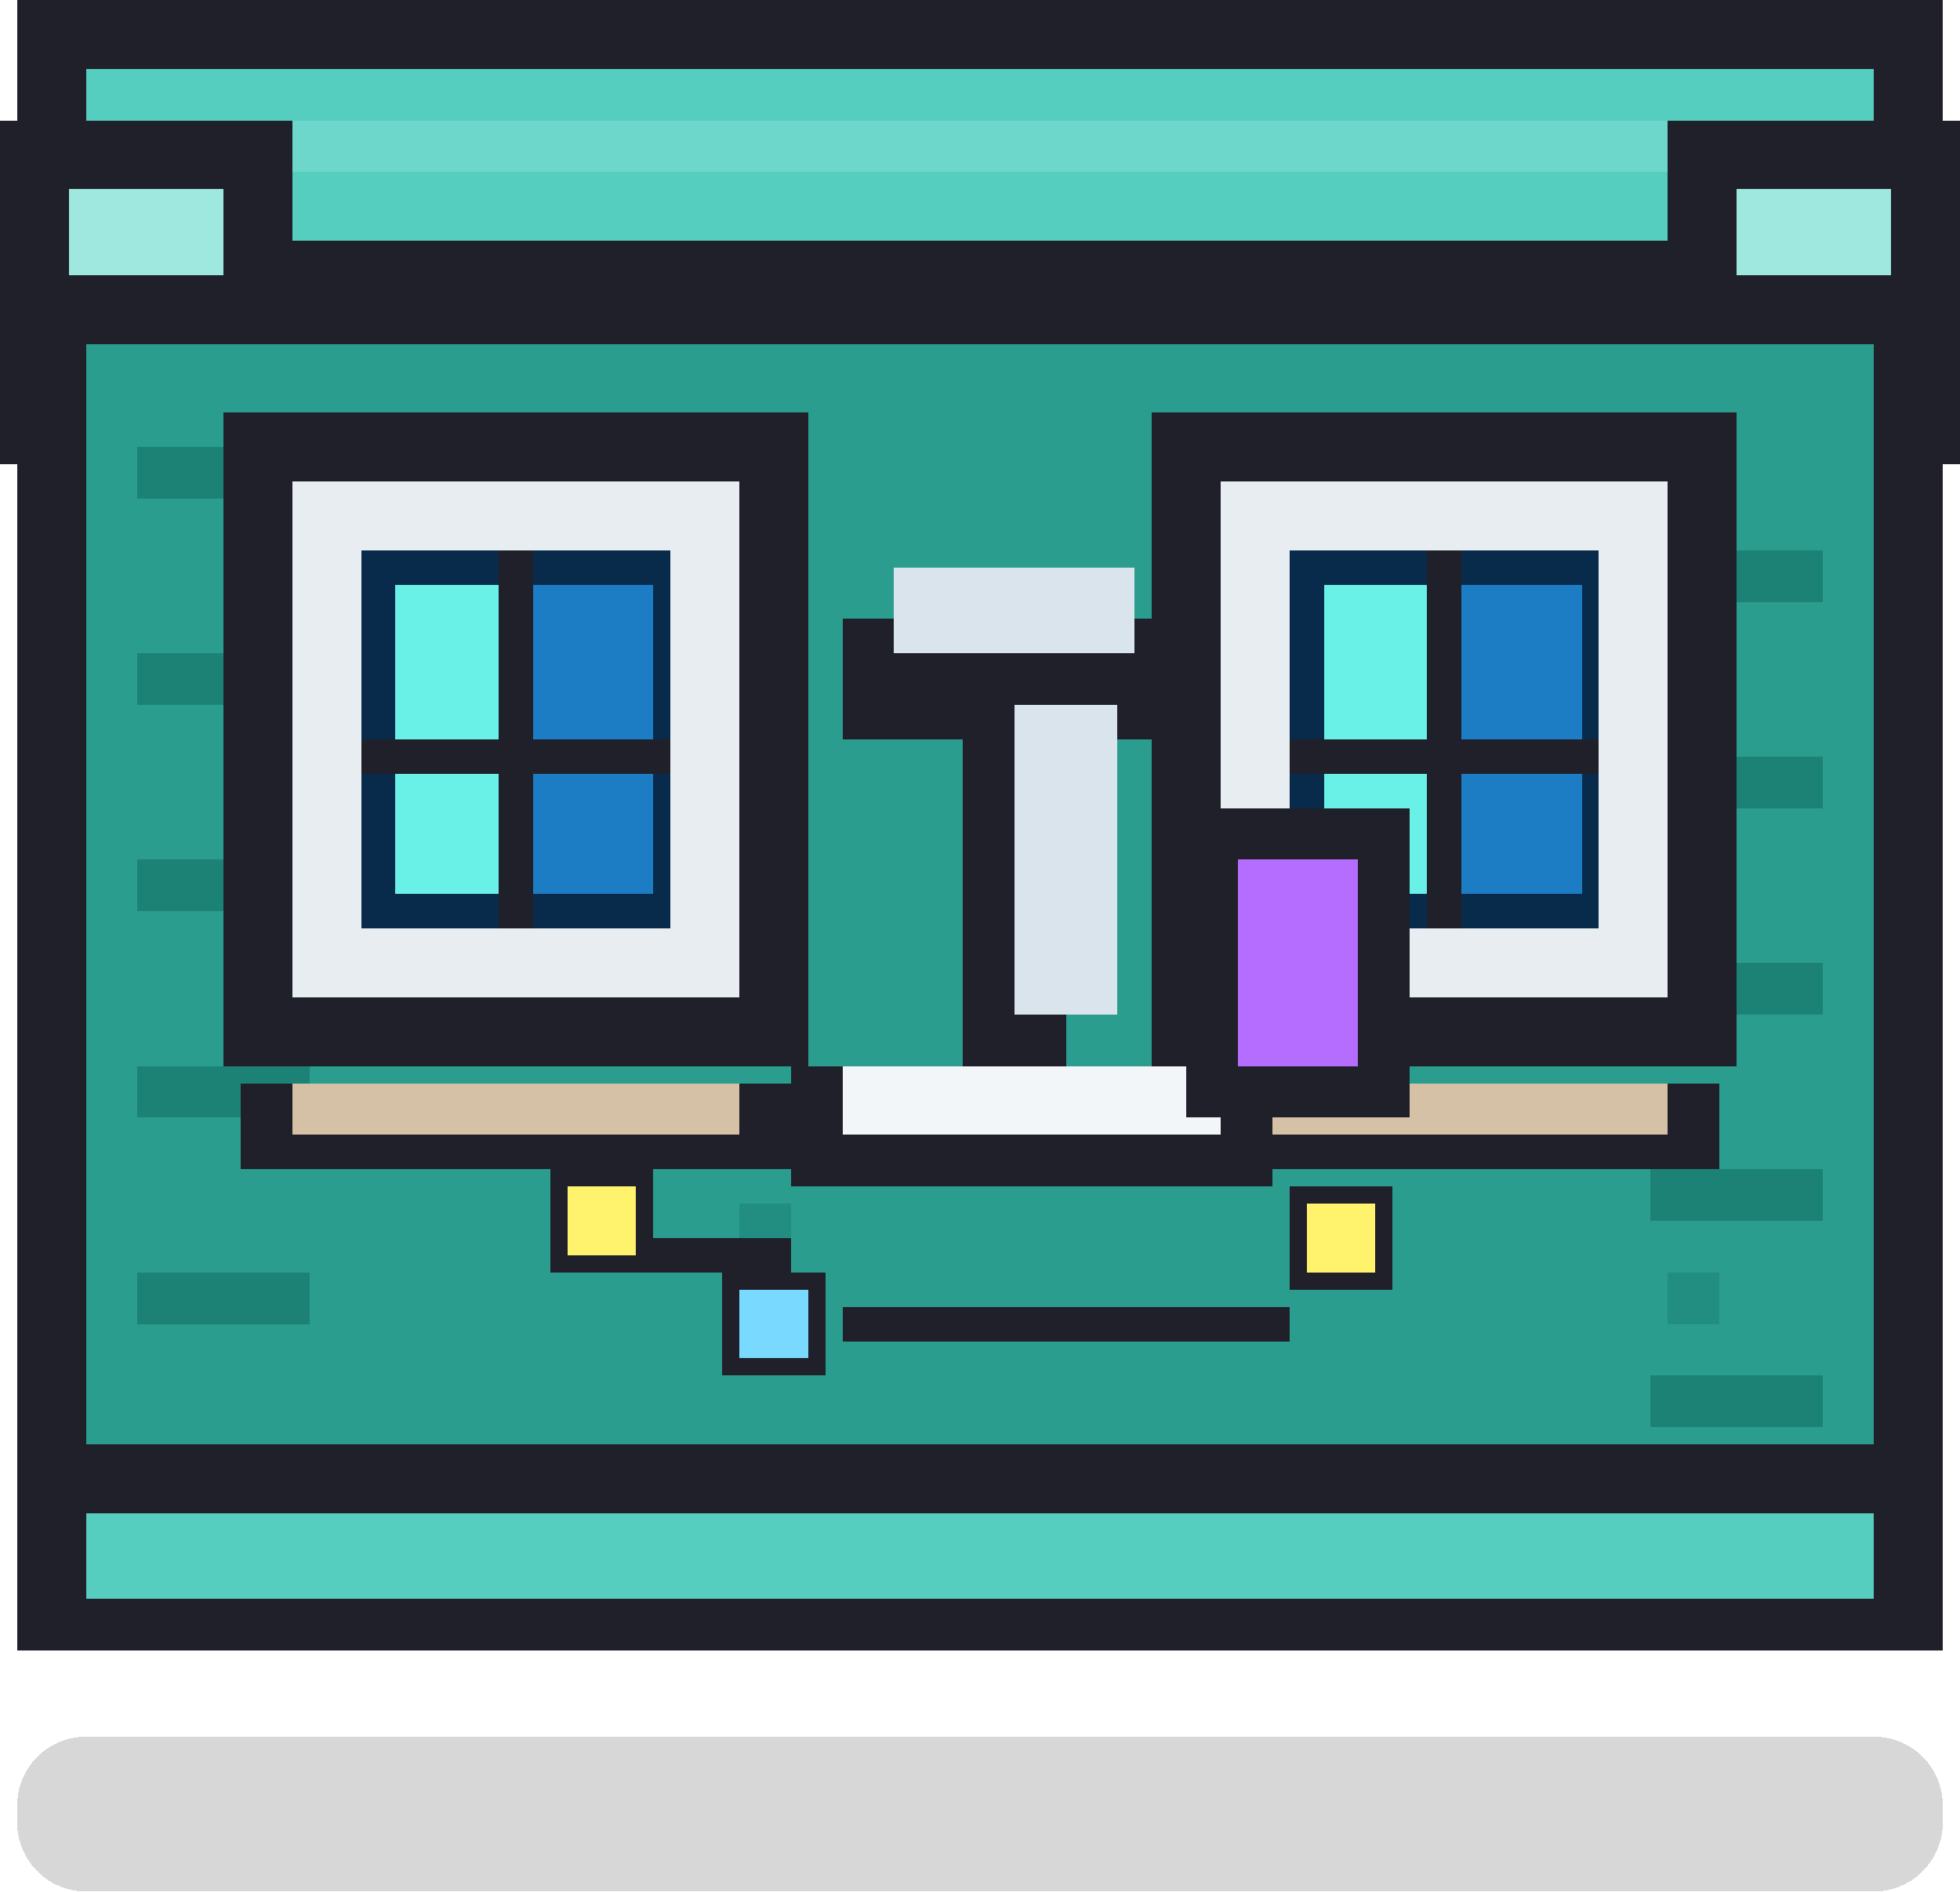
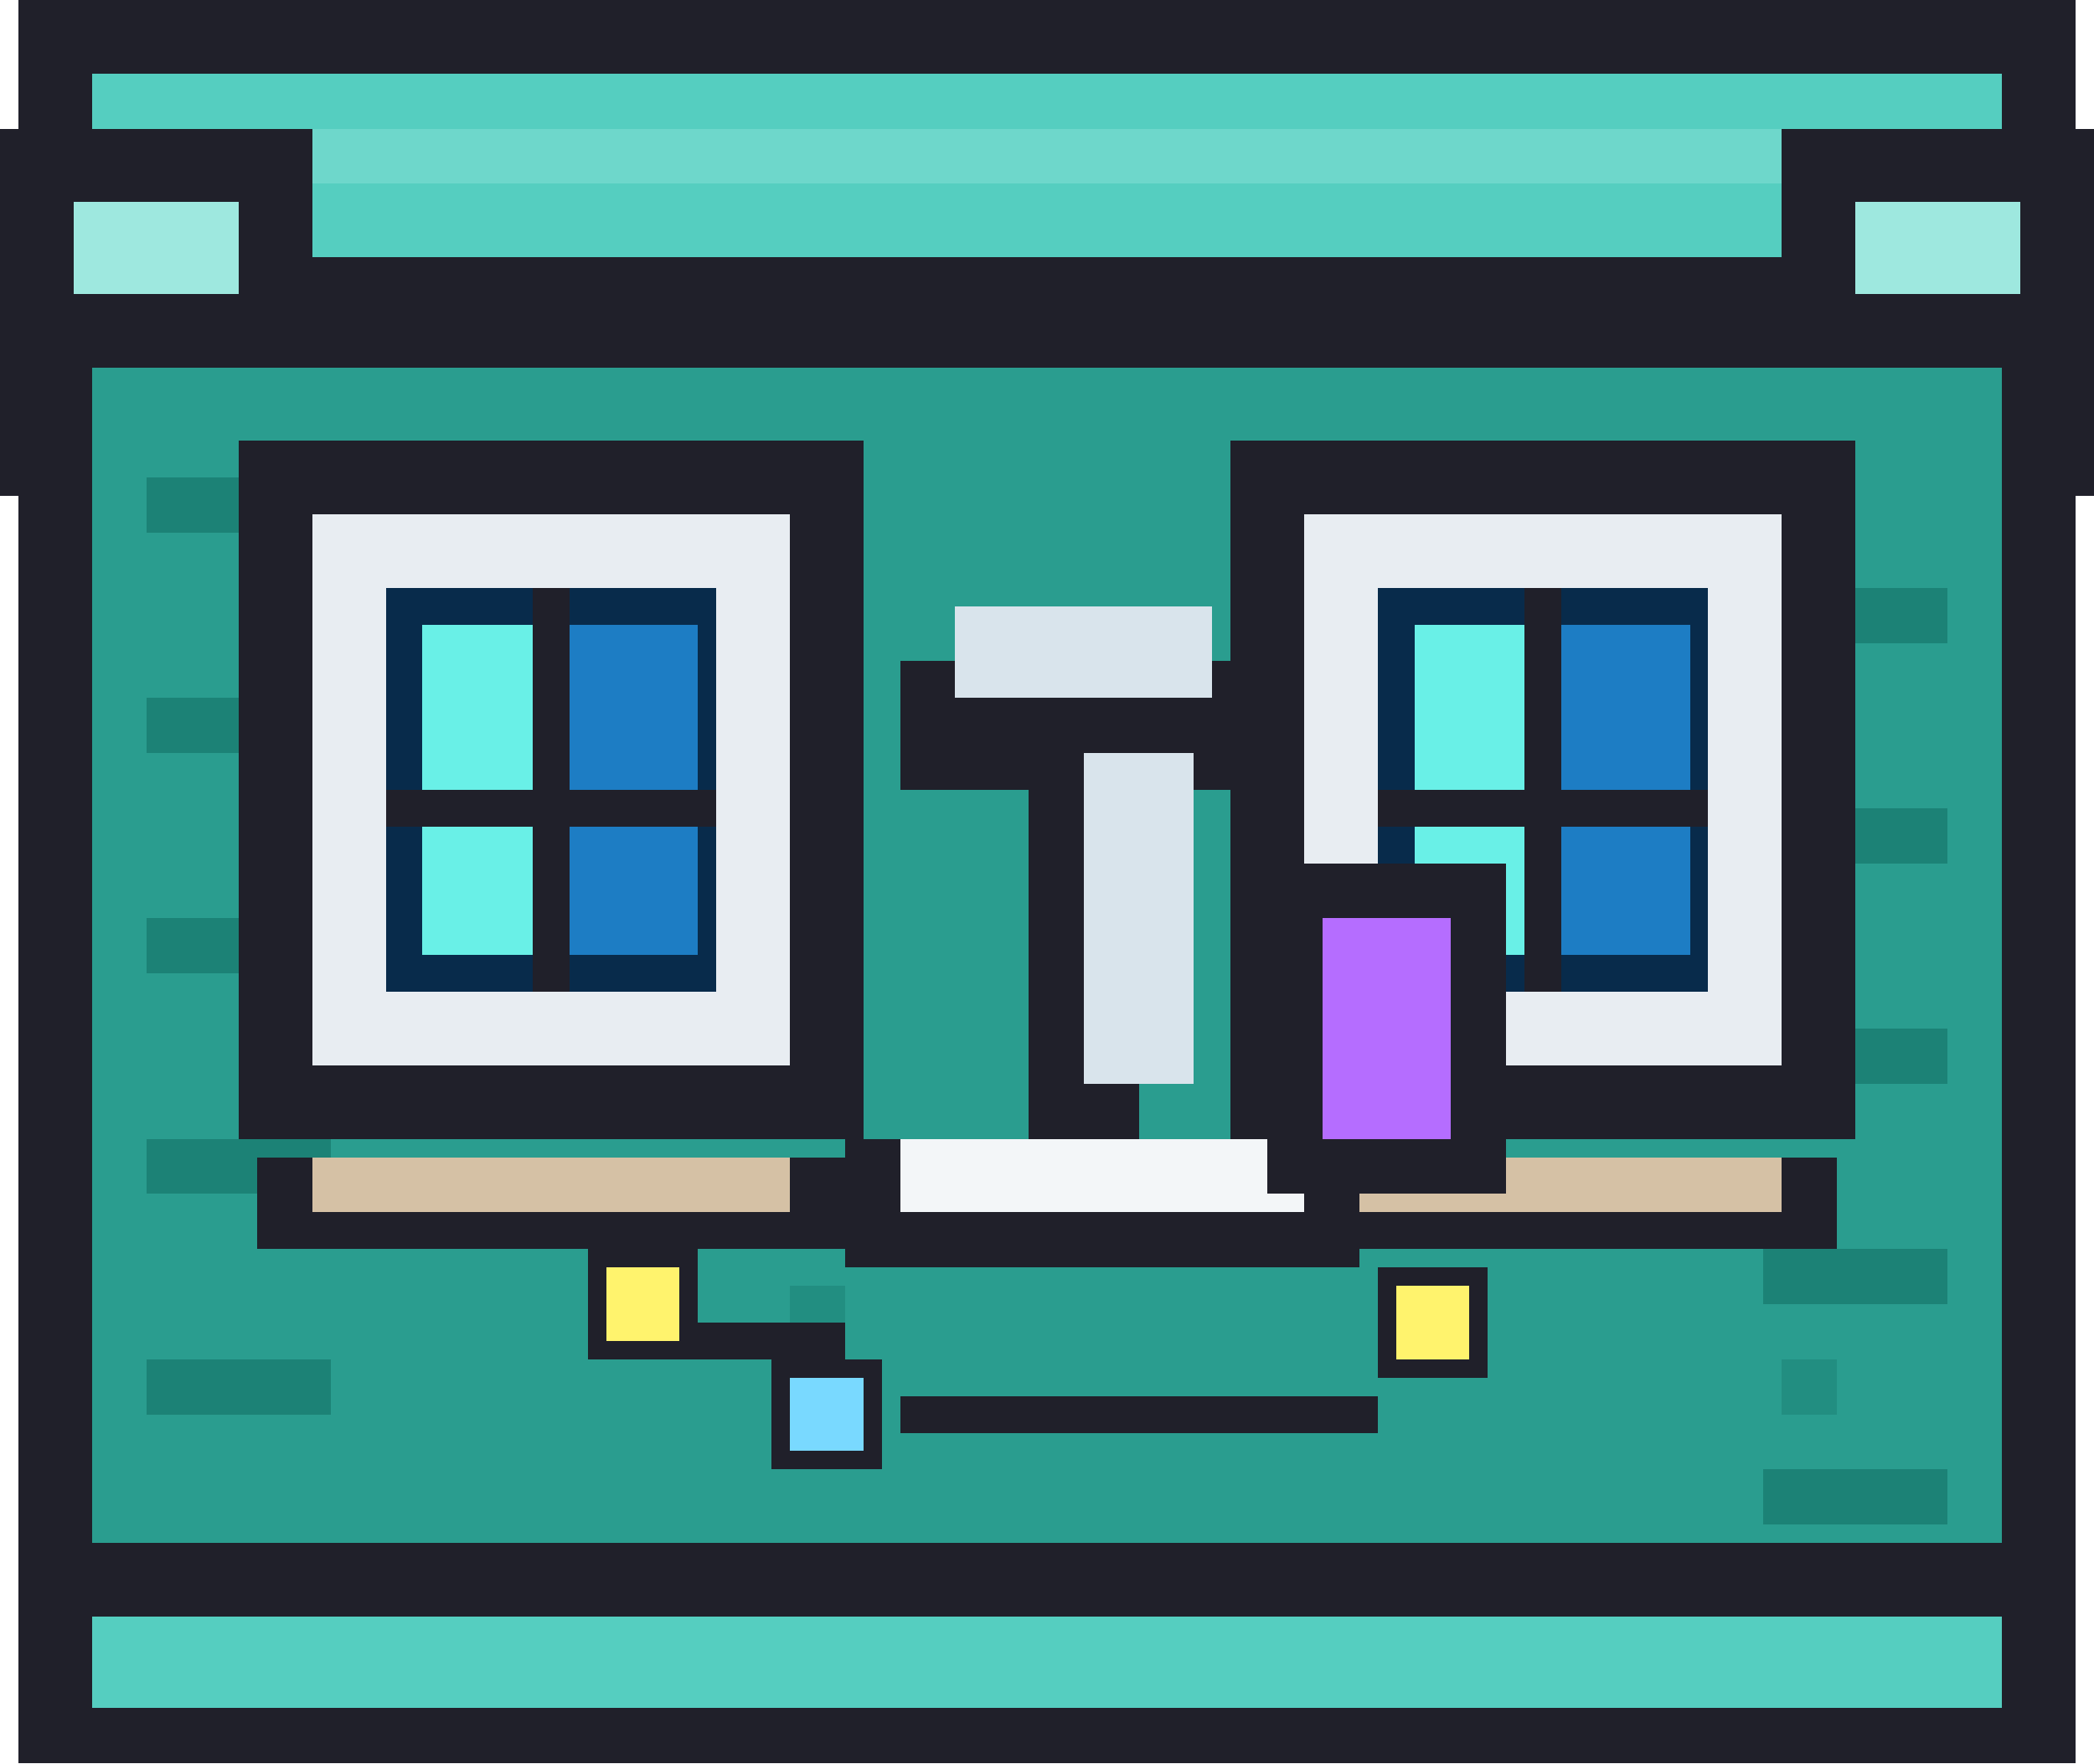
- <svg xmlns="http://www.w3.org/2000/svg" role="img" aria-labelledby="title" class="px" viewBox="23 34 114 110">
+ <svg xmlns="http://www.w3.org/2000/svg" role="img" aria-labelledby="title" class="px" viewBox="23 34 114 96">
  <style>
  .px { shape-rendering: crispEdges; }
  .ink { fill: #20202a; }
  .outline { fill: #20202a; }
  .shine { fill: rgba(255,255,255,.35); }
  .shadow { fill: #000; opacity: .16; }
  .soft { opacity: .72; }
</style>
-   <rect x="24" y="135" width="112" height="9" fill="#000" class="shadow" rx="4" ry="4" />
  <rect x="24" y="34" width="112" height="18" fill="#20202a" />
  <rect x="28" y="38" width="104" height="10" fill="#55cec0" />
  <rect x="32" y="41" width="96" height="3" fill="#9ee8df" opacity="0.35" />
  <rect x="24" y="116" width="112" height="14" fill="#20202a" />
  <rect x="28" y="119" width="104" height="8" fill="#55cec0" />
  <rect x="23" y="41" width="17" height="20" fill="#20202a" />
  <rect x="27" y="45" width="9" height="12" fill="#9ee8df" />
  <rect x="120" y="41" width="17" height="20" fill="#20202a" />
  <rect x="124" y="45" width="9" height="12" fill="#9ee8df" />
  <rect x="24" y="50" width="112" height="72" fill="#20202a" />
  <rect x="28" y="54" width="104" height="64" fill="#2a9d8f" />
  <rect x="31" y="60" width="10" height="3" fill="#147368" opacity="0.65" />
  <rect x="119" y="66" width="10" height="3" fill="#147368" opacity="0.65" />
  <rect x="31" y="72" width="10" height="3" fill="#147368" opacity="0.65" />
  <rect x="119" y="78" width="10" height="3" fill="#147368" opacity="0.65" />
  <rect x="31" y="84" width="10" height="3" fill="#147368" opacity="0.65" />
  <rect x="119" y="90" width="10" height="3" fill="#147368" opacity="0.65" />
  <rect x="31" y="96" width="10" height="3" fill="#147368" opacity="0.65" />
  <rect x="119" y="102" width="10" height="3" fill="#147368" opacity="0.65" />
  <rect x="31" y="108" width="10" height="3" fill="#147368" opacity="0.65" />
  <rect x="119" y="114" width="10" height="3" fill="#147368" opacity="0.65" />
  <rect x="53" y="65" width="3" height="3" fill="#147368" opacity="0.35" />
  <rect x="80" y="77" width="3" height="3" fill="#147368" opacity="0.35" />
  <rect x="108" y="66" width="3" height="3" fill="#147368" opacity="0.35" />
  <rect x="66" y="104" width="3" height="3" fill="#147368" opacity="0.35" />
  <rect x="120" y="108" width="3" height="3" fill="#147368" opacity="0.35" />
  <rect x="36" y="58" width="34" height="38" fill="#20202a" />
  <rect x="40" y="62" width="26" height="30" fill="#e8edf2" />
  <rect x="44" y="66" width="18" height="22" fill="#082b4b" />
  <rect x="46" y="68" width="7" height="18" fill="#69f0e7" />
  <rect x="54" y="68" width="7" height="18" fill="#1d7dc4" />
  <rect x="52" y="66" width="2" height="22" fill="#20202a" />
  <rect x="44" y="77" width="18" height="2" fill="#20202a" />
  <rect x="37" y="97" width="32" height="5" fill="#20202a" />
  <rect x="40" y="97" width="26" height="3" fill="#d5c1a5" />
  <rect x="90" y="58" width="34" height="38" fill="#20202a" />
  <rect x="94" y="62" width="26" height="30" fill="#e8edf2" />
  <rect x="98" y="66" width="18" height="22" fill="#082b4b" />
  <rect x="100" y="68" width="7" height="18" fill="#69f0e7" />
  <rect x="108" y="68" width="7" height="18" fill="#1d7dc4" />
  <rect x="106" y="66" width="2" height="22" fill="#20202a" />
  <rect x="98" y="77" width="18" height="2" fill="#20202a" />
  <rect x="91" y="97" width="32" height="5" fill="#20202a" />
  <rect x="94" y="97" width="26" height="3" fill="#d5c1a5" />
  <rect x="72" y="70" width="21" height="7" fill="#20202a" />
  <rect x="75" y="67" width="14" height="5" fill="#d9e4ec" />
  <rect x="79" y="75" width="6" height="22" fill="#20202a" />
  <rect x="82" y="75" width="6" height="18" fill="#d9e4ec" />
  <rect x="69" y="96" width="28" height="7" fill="#20202a" />
  <rect x="72" y="96" width="22" height="4" fill="#f3f6f8" />
  <rect x="92" y="81" width="13" height="18" fill="#20202a" />
  <rect x="95" y="84" width="7" height="12" fill="#b56dff" />
  <rect x="55" y="102" width="6" height="6" fill="#20202a" />
  <rect x="56" y="103" width="4" height="4" fill="#fff36d" />
  <rect x="65" y="108" width="6" height="6" fill="#20202a" />
  <rect x="66" y="109" width="4" height="4" fill="#79d9ff" />
  <rect x="98" y="103" width="6" height="6" fill="#20202a" />
  <rect x="99" y="104" width="4" height="4" fill="#fff36d" />
  <rect x="61" y="106" width="8" height="2" fill="#20202a" />
  <rect x="72" y="110" width="26" height="2" fill="#20202a" />
</svg>
